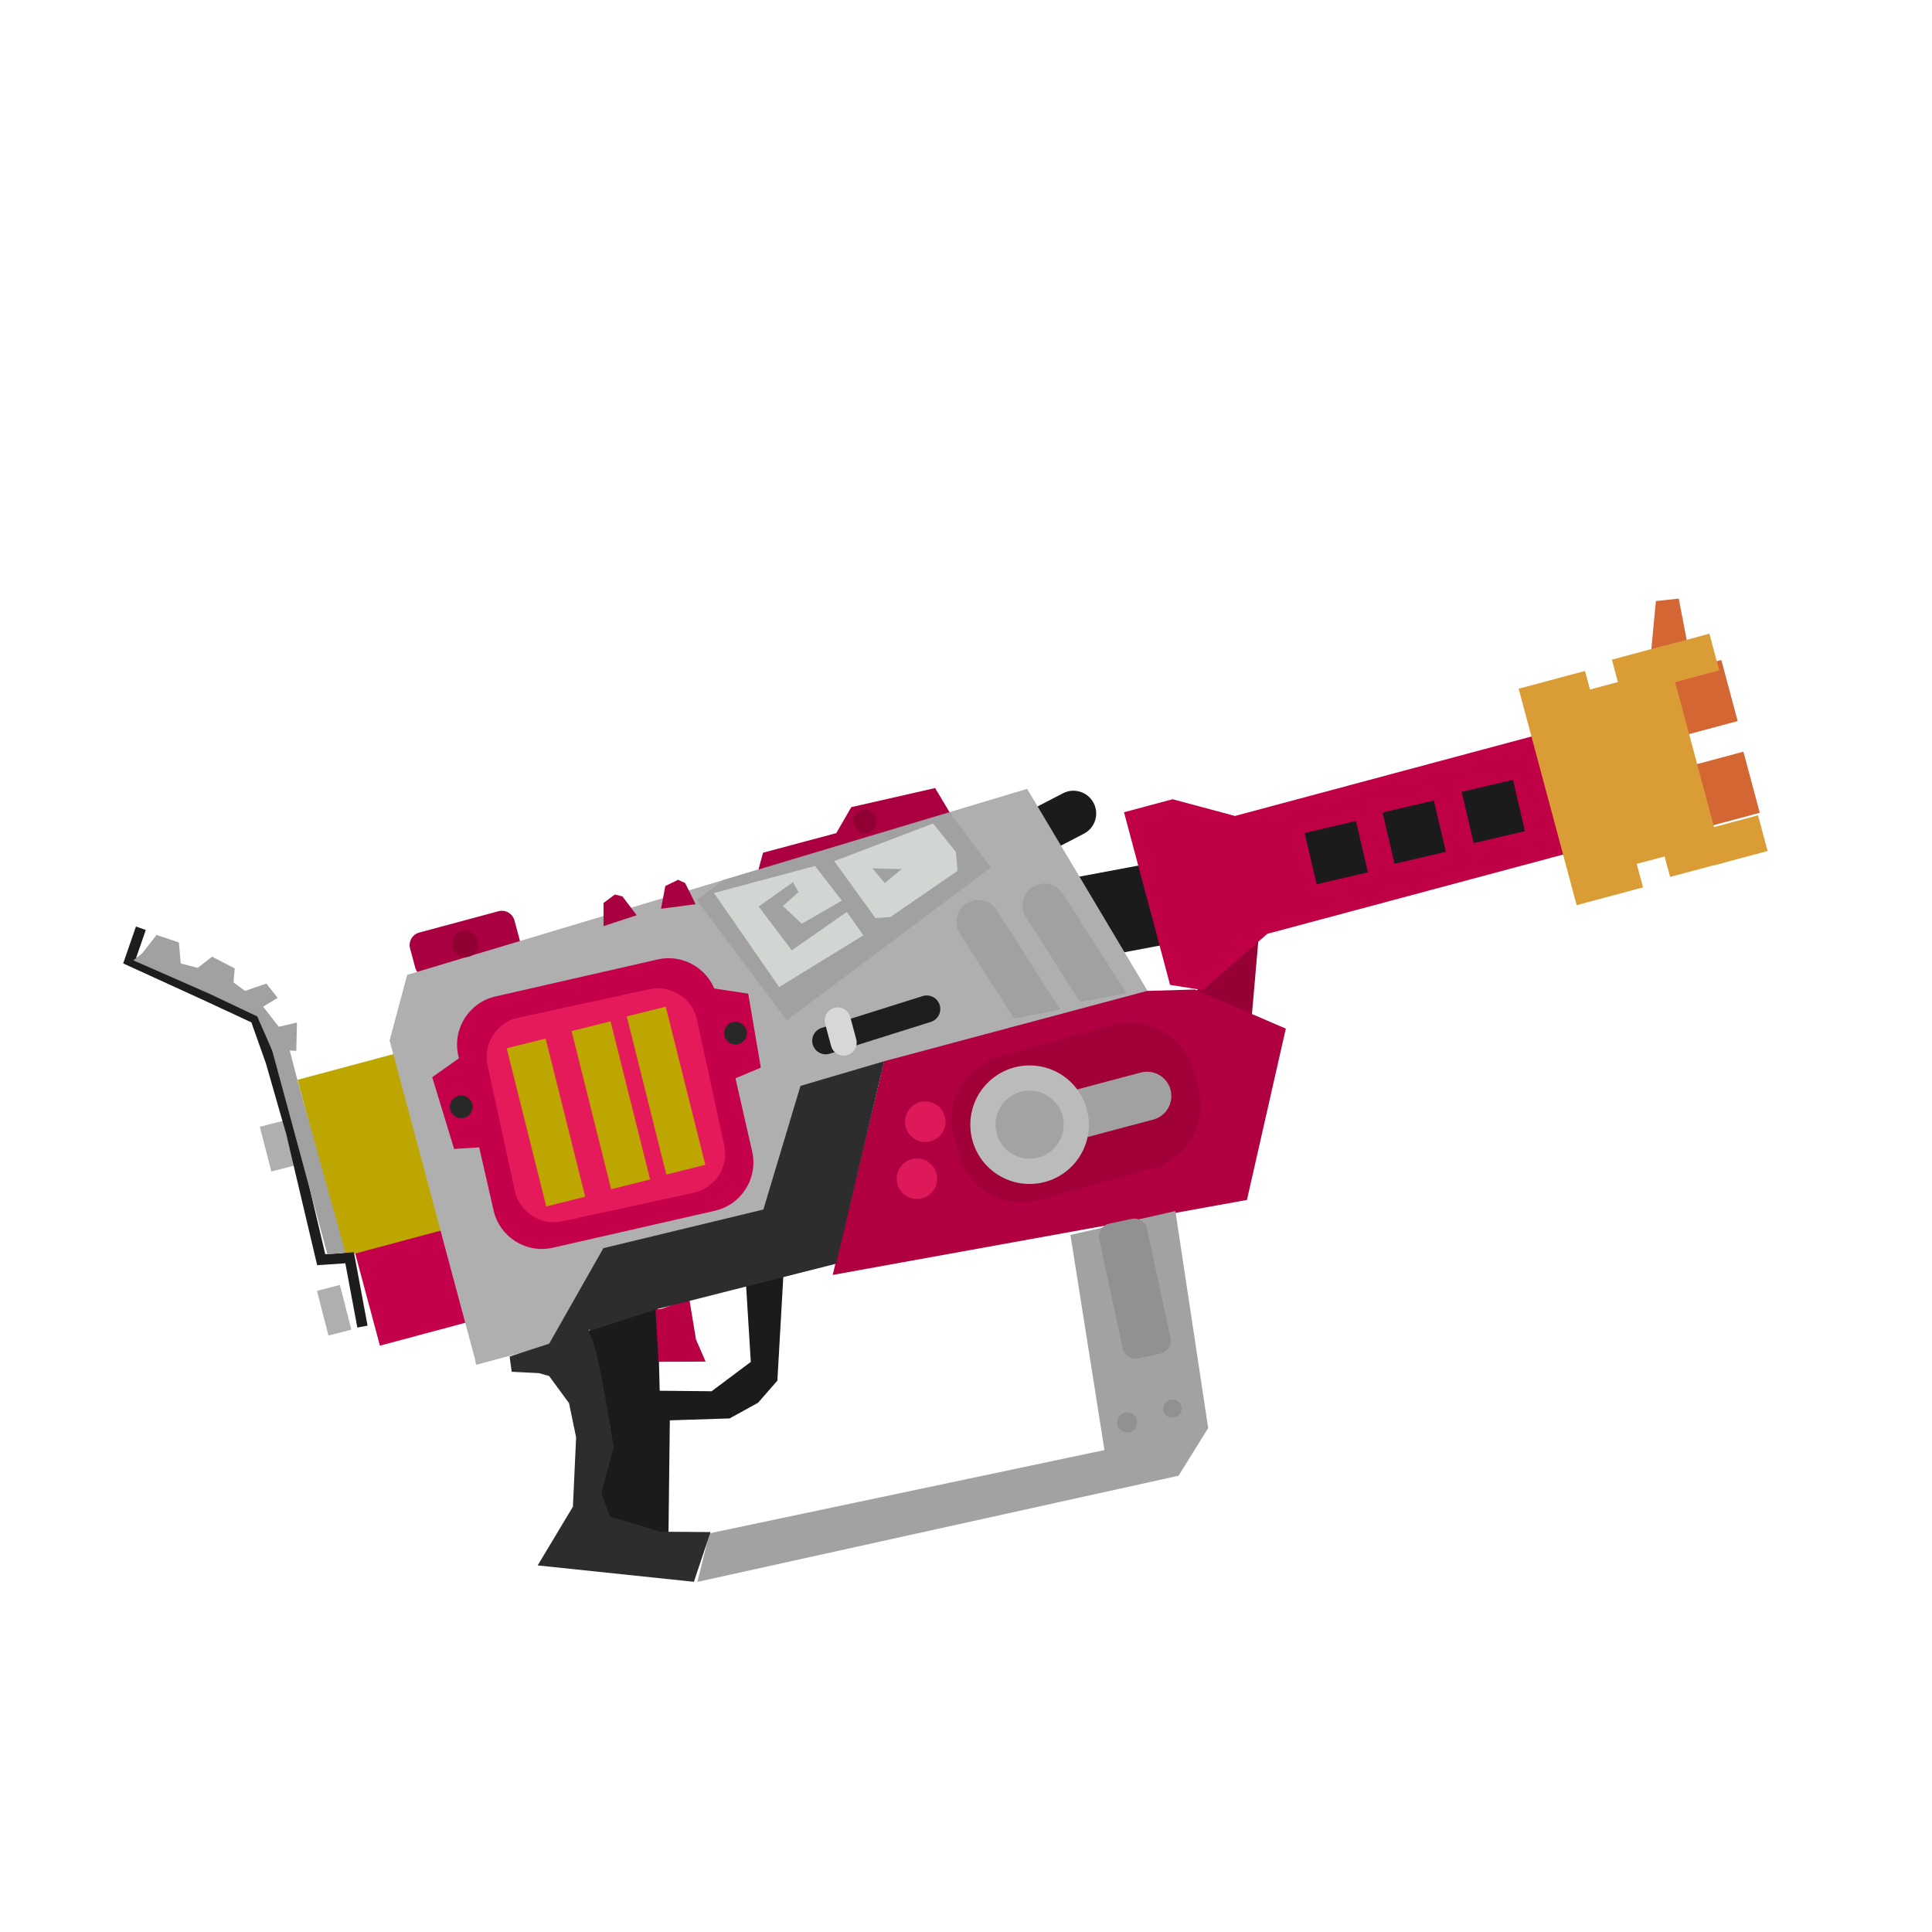
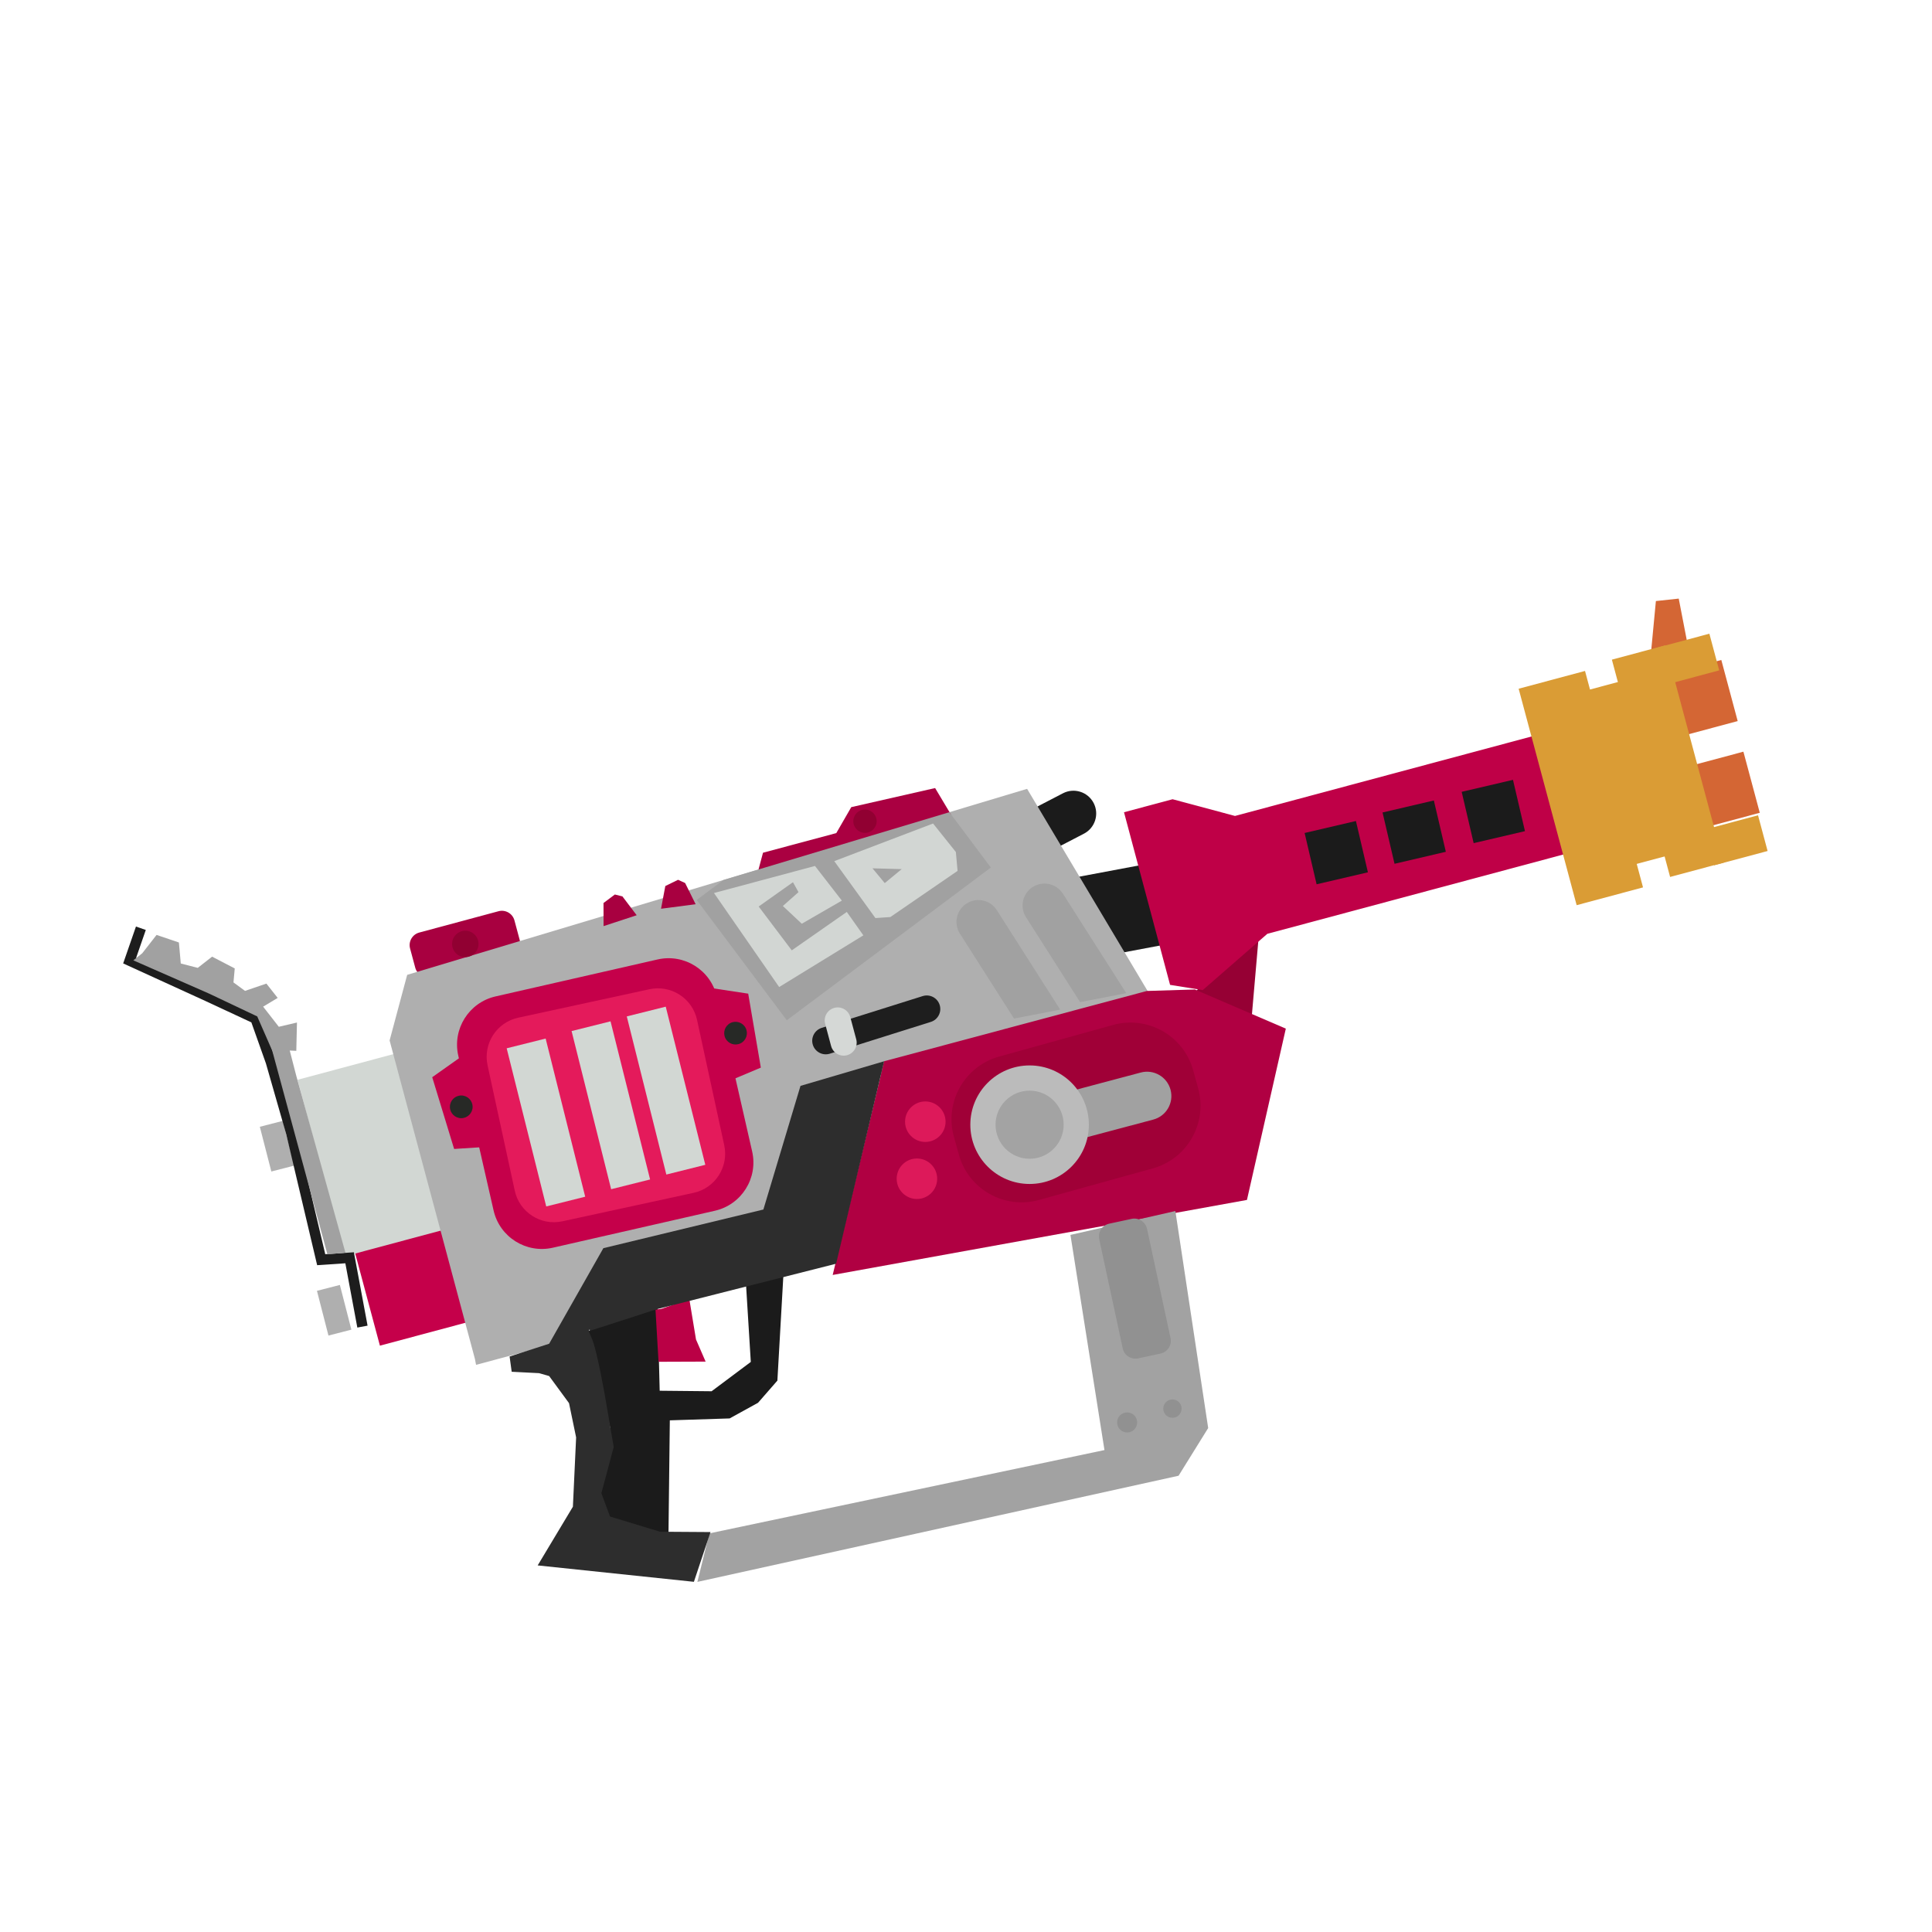
- <svg xmlns="http://www.w3.org/2000/svg" width="256" height="256" viewBox="0 0 67.733 67.733" version="1.1" id="svg5" xml:space="preserve">
-   <defs id="defs2" />
+ <svg xmlns="http://www.w3.org/2000/svg" xmlns:xlink="http://www.w3.org/1999/xlink" width="256" height="256" viewBox="0 0 67.733 67.733" version="1.1" id="svg5" xml:space="preserve">
+   <defs id="defs2">
+     <linearGradient id="linearGradient4059">
+       <stop style="stop-color:#bea600;stop-opacity:1;" offset="0" id="stop4057" />
+     </linearGradient>
+     <linearGradient id="linearGradient2601">
+       <stop style="stop-color:#bea600;stop-opacity:1;" offset="0" id="stop2599" />
+     </linearGradient>
+     <linearGradient id="linearGradient2595">
+       <stop style="stop-color:#bea600;stop-opacity:1;" offset="0" id="stop2593" />
+     </linearGradient>
+     <linearGradient id="linearGradient954">
+       <stop style="stop-color:#d2d7d3;stop-opacity:1;" offset="0" id="stop952" />
+     </linearGradient>
+     <linearGradient xlink:href="#linearGradient954" id="linearGradient956" x1="12.67" y1="42.758" x2="14.078" y2="42.758" gradientUnits="userSpaceOnUse" />
+     <linearGradient xlink:href="#linearGradient954" id="linearGradient2597" x1="10.668" y1="42.788" x2="12.075" y2="42.788" gradientUnits="userSpaceOnUse" />
+     <linearGradient xlink:href="#linearGradient954" id="linearGradient2603" x1="8.314" y1="42.821" x2="9.722" y2="42.821" gradientUnits="userSpaceOnUse" />
+     <linearGradient xlink:href="#linearGradient954" id="linearGradient4061" x1="0.279" y1="42.468" x2="3.874" y2="42.468" gradientUnits="userSpaceOnUse" />
+   </defs>
  <g id="layer1">
    <rect style="fill:#c5004a;fill-opacity:1;stroke:none;stroke-width:0.665;stroke-linecap:round;paint-order:stroke fill markers" id="rect146781" width="3.38" height="3.38" x="0.655" y="45.637" transform="rotate(-15)" />
    <path style="fill:#960034;stroke:none;stroke-width:0.265px;stroke-linecap:butt;stroke-linejoin:miter;stroke-opacity:1;fill-opacity:1" d="m 44.146,32.625 -2.342,2.241 1.943,2.354 z" id="path140275" />
    <rect style="fill:#d46634;fill-opacity:1;stroke:none;stroke-width:0.665;stroke-linecap:round;paint-order:stroke fill markers" id="rect147432" width="1.94" height="2.218" x="50.278" y="41.274" transform="rotate(-15)" />
    <rect style="fill:#1b1b1b;fill-opacity:1;stroke:none;stroke-width:0.665;stroke-linecap:round;paint-order:stroke fill markers" id="rect150187" width="3.705" height="1.596" x="17.358" y="41.851" ry="0.798" transform="rotate(-27.4287)" />
    <rect style="fill:#1b1b1b;fill-opacity:1;stroke:none;stroke-width:0.665;stroke-linecap:round;paint-order:stroke fill markers" id="rect150327" width="3.811" height="2.896" x="31.065" y="37.197" ry="0" transform="rotate(-10.64837)" />
    <rect style="fill:#a80040;fill-opacity:1;stroke:none;stroke-width:0.665;stroke-linecap:round;paint-order:stroke fill markers" id="rect151898" width="3.789" height="1.608" x="5.248" y="35.389" ry="0.456" transform="rotate(-15.05206)" />
-     <rect style="fill:#bea600;fill-opacity:1;stroke:none;stroke-width:0.665;stroke-linecap:round;paint-order:stroke fill markers" id="rect146783" width="3.595" height="6.406" x="0.279" y="39.266" transform="rotate(-15)" />
+     <rect style="fill:url(#linearGradient4061);fill-opacity:1.0;stroke:none;stroke-width:0.665;stroke-linecap:round;paint-order:stroke fill markers" id="rect146783" width="3.595" height="6.406" x="0.279" y="39.266" transform="rotate(-15)" />
    <path style="fill:#afafaf;stroke:none;stroke-width:0.265px;stroke-linecap:butt;stroke-linejoin:miter;stroke-opacity:1;fill-opacity:1" d="m 16.649,47.638 -2.99,-11.161 0.616,-2.3 21.734,-6.521 4.335,7.272 -9.311,2.495 -3.543,5.874 -8.094,3.827 -2.706,0.725 z" id="path136908" />
    <path style="fill:#b00042;fill-opacity:1;stroke:none;stroke-width:0.265px;stroke-linecap:butt;stroke-linejoin:miter;stroke-opacity:1" d="m 30.995,37.206 -1.802,7.492 14.523,-2.63 1.363,-6.006 -3.19,-1.372 -1.678,0.051 z" id="path138975" />
    <rect style="fill:#a00037;stroke-width:0.365;stroke-linecap:round;stroke-opacity:0.999;paint-order:stroke fill markers" id="rect172423" width="8.706" height="5.218" x="21.568" y="45.059" ry="2.282" transform="rotate(-15.50946)" />
    <rect style="fill:#a1a1a1;fill-opacity:1;stroke:none;stroke-width:0.665;stroke-linecap:round;paint-order:stroke fill markers" id="rect150064" width="4.402" height="1.707" x="25.444" y="46.613" ry="0.853" transform="rotate(-14.88516)" />
    <path id="rect136962" style="fill:#a1a1a1;fill-opacity:1;stroke-width:0.665;stroke-linecap:round;paint-order:stroke fill markers" d="M 11.959 45.033 C 11.843 44.963 11.706 44.922 11.56 44.922 C 11.135 44.922 10.793 45.265 10.793 45.689 L 10.794 49.218 L 12.327 49.824 L 12.327 45.689 C 12.327 45.41 12.18 45.167 11.959 45.033 z " transform="rotate(-32.5031)" />
    <path id="path137709" style="fill:#a1a1a1;fill-opacity:1;stroke-width:0.665;stroke-linecap:round;paint-order:stroke fill markers" d="m 36.6,30.976 c -0.136,0.003 -0.272,0.042 -0.395,0.121 -0.358,0.228 -0.463,0.701 -0.235,1.059 l 1.897,2.976 1.619,-0.313 -2.222,-3.487 c -0.15,-0.235 -0.405,-0.361 -0.664,-0.356 z" />
    <rect style="fill:#c5004a;fill-opacity:1;stroke-width:0.823;stroke-linecap:round;paint-order:stroke fill markers" id="rect138668" width="9.298" height="9.036" x="7.433" y="37.922" ry="1.736" transform="rotate(-12.85011)" />
    <rect style="fill:#e41a5b;fill-opacity:1;stroke-width:0.665;stroke-linecap:round;paint-order:stroke fill markers" id="rect137711" width="7.515" height="7.304" x="8.789" y="38.719" ry="1.404" transform="rotate(-12.2367)" />
-     <rect style="fill:#bea600;fill-opacity:1;stroke-width:0.665;stroke-linecap:round;paint-order:stroke fill markers" id="rect138524" width="1.408" height="5.715" x="8.314" y="39.964" ry="0" transform="rotate(-14.04392)" />
-     <rect style="fill:#bea600;fill-opacity:1;stroke-width:0.665;stroke-linecap:round;paint-order:stroke fill markers" id="rect138664" width="1.408" height="5.715" x="10.668" y="39.93" ry="0" transform="rotate(-14.04392)" />
-     <rect style="fill:#bea600;fill-opacity:1;stroke-width:0.665;stroke-linecap:round;paint-order:stroke fill markers" id="rect138666" width="1.408" height="5.715" x="12.67" y="39.901" ry="0" transform="rotate(-14.04392)" />
+     <rect style="fill:url(#linearGradient2603);fill-opacity:1.0;stroke-width:0.665;stroke-linecap:round;paint-order:stroke fill markers" id="rect138524" width="1.408" height="5.715" x="8.314" y="39.964" ry="0" transform="rotate(-14.04392)" />
+     <rect style="fill:url(#linearGradient2597);fill-opacity:1.0;stroke-width:0.665;stroke-linecap:round;paint-order:stroke fill markers" id="rect138664" width="1.408" height="5.715" x="10.668" y="39.93" ry="0" transform="rotate(-14.04392)" />
+     <rect style="fill:url(#linearGradient956);fill-opacity:1;stroke-width:0.665;stroke-linecap:round;paint-order:stroke fill markers" id="rect138666" width="1.408" height="5.715" x="12.67" y="39.901" ry="0" transform="rotate(-14.04392)" />
    <circle style="fill:#dd195a;fill-opacity:1;stroke-width:0.665;stroke-linecap:round;paint-order:stroke fill markers" id="path139029" cx="32.44" cy="39.325" r="0.71" />
    <circle style="fill:#dd195a;fill-opacity:1;stroke-width:0.665;stroke-linecap:round;paint-order:stroke fill markers" id="circle140273" cx="32.146" cy="41.325" r="0.71" />
    <path style="fill:#bf0047;stroke:none;stroke-width:0.265px;stroke-linecap:butt;stroke-linejoin:miter;stroke-opacity:1;fill-opacity:1" d="m 41.021,34.528 1.145,0.183 2.265,-1.973 10.42,-2.792 -1.109,-4.139 -10.445,2.799 -2.188,-0.586 -1.703,0.456 z" id="path140829" />
    <rect style="fill:#1b1b1b;fill-opacity:1;stroke-width:0.665;stroke-linecap:round;paint-order:stroke fill markers" id="rect140937" width="1.847" height="1.847" x="37.898" y="38.84" transform="rotate(-13.14556)" />
    <rect style="fill:#1b1b1b;fill-opacity:1;stroke-width:0.665;stroke-linecap:round;paint-order:stroke fill markers" id="rect141422" width="1.847" height="1.847" x="40.722" y="38.761" transform="rotate(-13.14556)" />
    <rect style="fill:#1b1b1b;fill-opacity:1;stroke-width:0.665;stroke-linecap:round;paint-order:stroke fill markers" id="rect141424" width="1.847" height="1.847" x="43.588" y="38.687" transform="rotate(-13.14556)" />
    <path style="fill:#aa0041;stroke:none;stroke-width:0.265px;stroke-linecap:butt;stroke-linejoin:miter;stroke-opacity:1;fill-opacity:1" d="m 33.353,28.581 -0.569,-0.953 -2.94,0.669 -0.525,0.91 -2.569,0.688 -0.163,0.607 z" id="path152907" />
    <path id="rect150381" style="fill:#a1a1a1;fill-opacity:1;stroke:none;stroke-width:0.665;stroke-linecap:round;paint-order:stroke fill markers" d="M 9.584 42.741 L 1.815 39.896 L 0.647 39.896 L 0.648 45.165 L 9.584 45.165 L 9.584 42.741 z " transform="rotate(-36.81546)" />
    <path style="fill:#d2d6d3;stroke:none;stroke-width:0.265px;stroke-linecap:butt;stroke-linejoin:miter;stroke-opacity:1;fill-opacity:1" d="m 28.109,32.385 1.405,-0.811 -0.942,-1.215 -3.541,0.949 2.285,3.296 2.952,-1.812 -0.58,-0.821 -1.93,1.347 -1.16,-1.537 1.202,-0.852 0.194,0.348 -0.548,0.486 z" id="path141426" />
    <path id="path141428" style="fill:#d2d6d3;stroke:none;stroke-width:0.265px;stroke-linecap:butt;stroke-linejoin:miter;stroke-opacity:1;fill-opacity:1" d="M 32.712 28.871 L 29.248 30.19 L 30.691 32.186 L 31.214 32.15 L 33.571 30.532 L 33.511 29.87 L 32.712 28.871 z M 30.588 30.442 L 31.612 30.47 L 31.018 30.96 L 30.588 30.442 z " />
    <path style="fill:#c5004a;stroke:none;stroke-width:0.265px;stroke-linecap:butt;stroke-linejoin:miter;stroke-opacity:1;fill-opacity:1" d="m 16.161,37.052 -1.008,0.713 0.768,2.516 1.113,-0.074 z" id="path145323" />
    <circle style="fill:#272926;fill-opacity:1;stroke:none;stroke-width:0.665;stroke-linecap:round;paint-order:stroke fill markers" id="path145377" cx="16.171" cy="38.804" r="0.398" />
    <path style="fill:#c5004a;fill-opacity:1;stroke:none;stroke-width:0.265px;stroke-linecap:butt;stroke-linejoin:miter;stroke-opacity:1" d="m 25.01,34.651 1.221,0.185 0.443,2.593 -1.028,0.433 z" id="path146698" />
    <circle style="fill:#272926;fill-opacity:1;stroke:none;stroke-width:0.665;stroke-linecap:round;paint-order:stroke fill markers" id="circle146700" cx="-6.79" cy="43.941" r="0.398" transform="matrix(-0.8936508,0.448763,0.448763,0.8936508,0,0)" />
    <rect style="fill:#da9c35;fill-opacity:1;stroke:none;stroke-width:0.665;stroke-linecap:round;paint-order:stroke fill markers" id="rect147004" width="2.409" height="7.856" x="45.178" y="37.103" transform="rotate(-15)" />
    <rect style="fill:#da9c35;fill-opacity:1;stroke:none;stroke-width:0.665;stroke-linecap:round;paint-order:stroke fill markers" id="rect147213" width="1.262" height="6.329" x="47.524" y="37.777" transform="rotate(-15)" />
    <rect style="fill:#d46634;fill-opacity:1;stroke:none;stroke-width:0.665;stroke-linecap:round;paint-order:stroke fill markers" id="rect147223" width="1.94" height="2.218" x="50.362" y="37.968" transform="rotate(-15)" />
    <path style="fill:#d46634;stroke:none;stroke-width:0.265px;stroke-linecap:butt;stroke-linejoin:miter;stroke-opacity:1;fill-opacity:1" d="m 59.289,23.235 -0.435,-2.249 -0.801,0.086 -0.181,1.905 z" id="path147434" />
    <rect style="fill:#da9c35;fill-opacity:1;stroke:none;stroke-width:0.665;stroke-linecap:round;paint-order:stroke fill markers" id="rect147217" width="1.94" height="7.887" x="48.599" y="36.964" transform="rotate(-15)" />
    <rect style="fill:#da9c35;fill-opacity:1;stroke:none;stroke-width:0.665;stroke-linecap:round;paint-order:stroke fill markers" id="rect147219" width="1.94" height="1.296" x="50.196" y="43.561" transform="rotate(-15)" />
    <rect style="fill:#da9c35;fill-opacity:1;stroke:none;stroke-width:0.665;stroke-linecap:round;paint-order:stroke fill markers" id="rect147221" width="1.94" height="1.331" x="50.196" y="36.97" transform="rotate(-15)" />
    <g id="g150010" transform="translate(-5.117845,0.6242097)">
      <circle style="fill:#bbbbbb;fill-opacity:1;stroke:none;stroke-width:0.665;stroke-linecap:round;paint-order:stroke fill markers" id="path149030" cx="41.214" cy="38.806" r="2.078" />
      <circle style="fill:#a3a3a3;fill-opacity:1;stroke:none;stroke-width:0.382;stroke-linecap:round;paint-order:stroke fill markers" id="circle149929" cx="41.214" cy="38.806" r="1.194" />
    </g>
    <rect style="fill:#1e1e1e;fill-opacity:1;stroke:none;stroke-width:0.665;stroke-linecap:round;paint-order:stroke fill markers" id="rect150433" width="4.661" height="0.949" x="16.19" y="43.02" ry="0.475" transform="rotate(-17.46485)" />
    <rect style="fill:#d5d8d6;fill-opacity:1;stroke:none;stroke-width:0.665;stroke-linecap:round;paint-order:stroke fill markers" id="rect151108" width="0.912" height="1.718" x="18.653" y="41.701" ry="0.456" transform="rotate(-15)" />
    <circle style="fill:#910032;fill-opacity:1;stroke:none;stroke-width:0.665;stroke-linecap:round;paint-order:stroke fill markers" id="path152435" cx="16.313" cy="33.093" r="0.463" />
    <path style="fill:#a80040;stroke:none;stroke-width:0.265px;stroke-linecap:butt;stroke-linejoin:miter;stroke-opacity:1;fill-opacity:1" d="m 21.16,32.468 -0.002,-0.81 0.398,-0.298 0.265,0.066 0.5,0.661 z" id="path152696" />
    <path style="fill:#a80040;fill-opacity:1;stroke:none;stroke-width:0.265px;stroke-linecap:butt;stroke-linejoin:miter;stroke-opacity:1" d="m 23.175,31.859 0.15,-0.796 0.447,-0.219 0.248,0.114 0.368,0.743 z" id="path152905" />
    <circle style="fill:#910032;fill-opacity:1;stroke:none;stroke-width:0.587;stroke-linecap:round;paint-order:stroke fill markers" id="circle153047" cx="30.325" cy="28.79" r="0.409" />
    <path style="fill:#a2a2a2;stroke:none;stroke-width:0.265px;stroke-linecap:butt;stroke-linejoin:miter;stroke-opacity:1;fill-opacity:1" d="m 37.528,43.294 1.193,7.543 -13.852,2.921 -0.42,1.701 16.87,-3.722 1.038,-1.672 -1.15,-7.608 z" id="path153049" />
    <rect style="fill:#919191;fill-opacity:1;stroke:none;stroke-width:0.665;stroke-linecap:round;paint-order:stroke fill markers" id="rect153103" width="1.715" height="4.83" x="28.539" y="50.119" ry="0.456" transform="rotate(-12.14011)" />
    <circle style="fill:#919191;fill-opacity:1;stroke:none;stroke-width:0.665;stroke-linecap:round;paint-order:stroke fill markers" id="path153709" cx="39.516" cy="49.869" r="0.352" />
    <circle style="fill:#919191;fill-opacity:1;stroke:none;stroke-width:0.665;stroke-linecap:round;paint-order:stroke fill markers" id="path153711" cx="41.104" cy="49.384" r="0.322" />
    <path style="fill:#1b1b1b;fill-opacity:1;stroke:none;stroke-width:0.265px;stroke-linecap:butt;stroke-linejoin:miter;stroke-opacity:1" d="m 20.735,53.244 0.669,-3.138 -0.805,-3.433 2.446,-1.163 0.083,3.247 1.82,0.018 1.374,-1.028 -0.189,-3.058 1.343,-0.185 -0.222,3.898 -0.678,0.777 -0.997,0.549 -2.096,0.067 -0.052,4.415 z" id="path153713" />
    <path style="fill:#ba0045;stroke:none;stroke-width:0.265px;stroke-linecap:butt;stroke-linejoin:miter;stroke-opacity:1;fill-opacity:1" d="m 23.195,45.884 0.971,-0.343 0.235,1.42 0.337,0.775 -1.651,0.006 -0.106,-1.827 z" id="path153792" />
    <path style="fill:#2d2d2d;fill-opacity:1;stroke:none;stroke-width:0.265px;stroke-linecap:butt;stroke-linejoin:miter;stroke-opacity:1" d="m 28.064,38.069 -1.301,4.335 -5.61,1.355 -1.901,3.35 -1.386,0.448 0.073,0.535 0.961,0.049 0.352,0.101 0.697,0.95 0.249,1.201 -0.113,2.43 -1.235,2.058 5.477,0.575 0.582,-1.744 -1.769,-0.012 -1.752,-0.532 -0.305,-0.818 0.433,-1.62 -0.28,-1.638 c 0,0 -0.303,-1.781 -0.497,-2.189 -0.194,-0.408 -0.026,-0.257 -0.026,-0.257 l 2.328,-0.752 6.272,-1.59 1.681,-7.097 z" id="path159460" />
    <rect style="fill:#afafaf;fill-opacity:1;stroke:none;stroke-width:0.665;stroke-linecap:round;paint-order:stroke fill markers" id="rect161515" width="0.83" height="1.619" x="-1.023" y="40.527" ry="0" transform="rotate(-14.4311)" />
    <rect style="fill:#afafaf;fill-opacity:1;stroke:none;stroke-width:0.665;stroke-linecap:round;paint-order:stroke fill markers" id="rect161517" width="0.83" height="1.619" x="-0.517" y="46.596" ry="0" transform="rotate(-14.4311)" />
    <path style="fill:none;stroke:#1d1d1d;stroke-width:0.365;stroke-linecap:butt;stroke-linejoin:miter;stroke-dasharray:none;stroke-opacity:0.999" d="M 12.707,46.509 12.257,44.096 11.261,44.163 10.212,39.721 9.497,37.227 8.959,35.71 7.277,34.927 4.545,33.679 4.939,32.543" id="path161519" />
    <path style="fill:#a1a1a1;fill-opacity:0.996;stroke:none;stroke-width:0.265px;stroke-linecap:butt;stroke-linejoin:miter;stroke-opacity:1" d="m 4.987,33.42 0.502,-0.643 0.783,0.265 0.066,0.737 0.595,0.153 0.503,-0.393 0.794,0.413 -0.045,0.49 0.405,0.297 0.749,-0.256 0.396,0.502 -0.51,0.307 0.55,0.705 0.636,-0.149 -0.023,0.993 -0.23,-0.011 0.228,0.883 1.724,6.203 -0.631,0.059 L 9.544,36.835 9.018,35.634 7.319,34.829 5.327,33.955 4.674,33.668 Z" id="path167731" />
  </g>
</svg>
